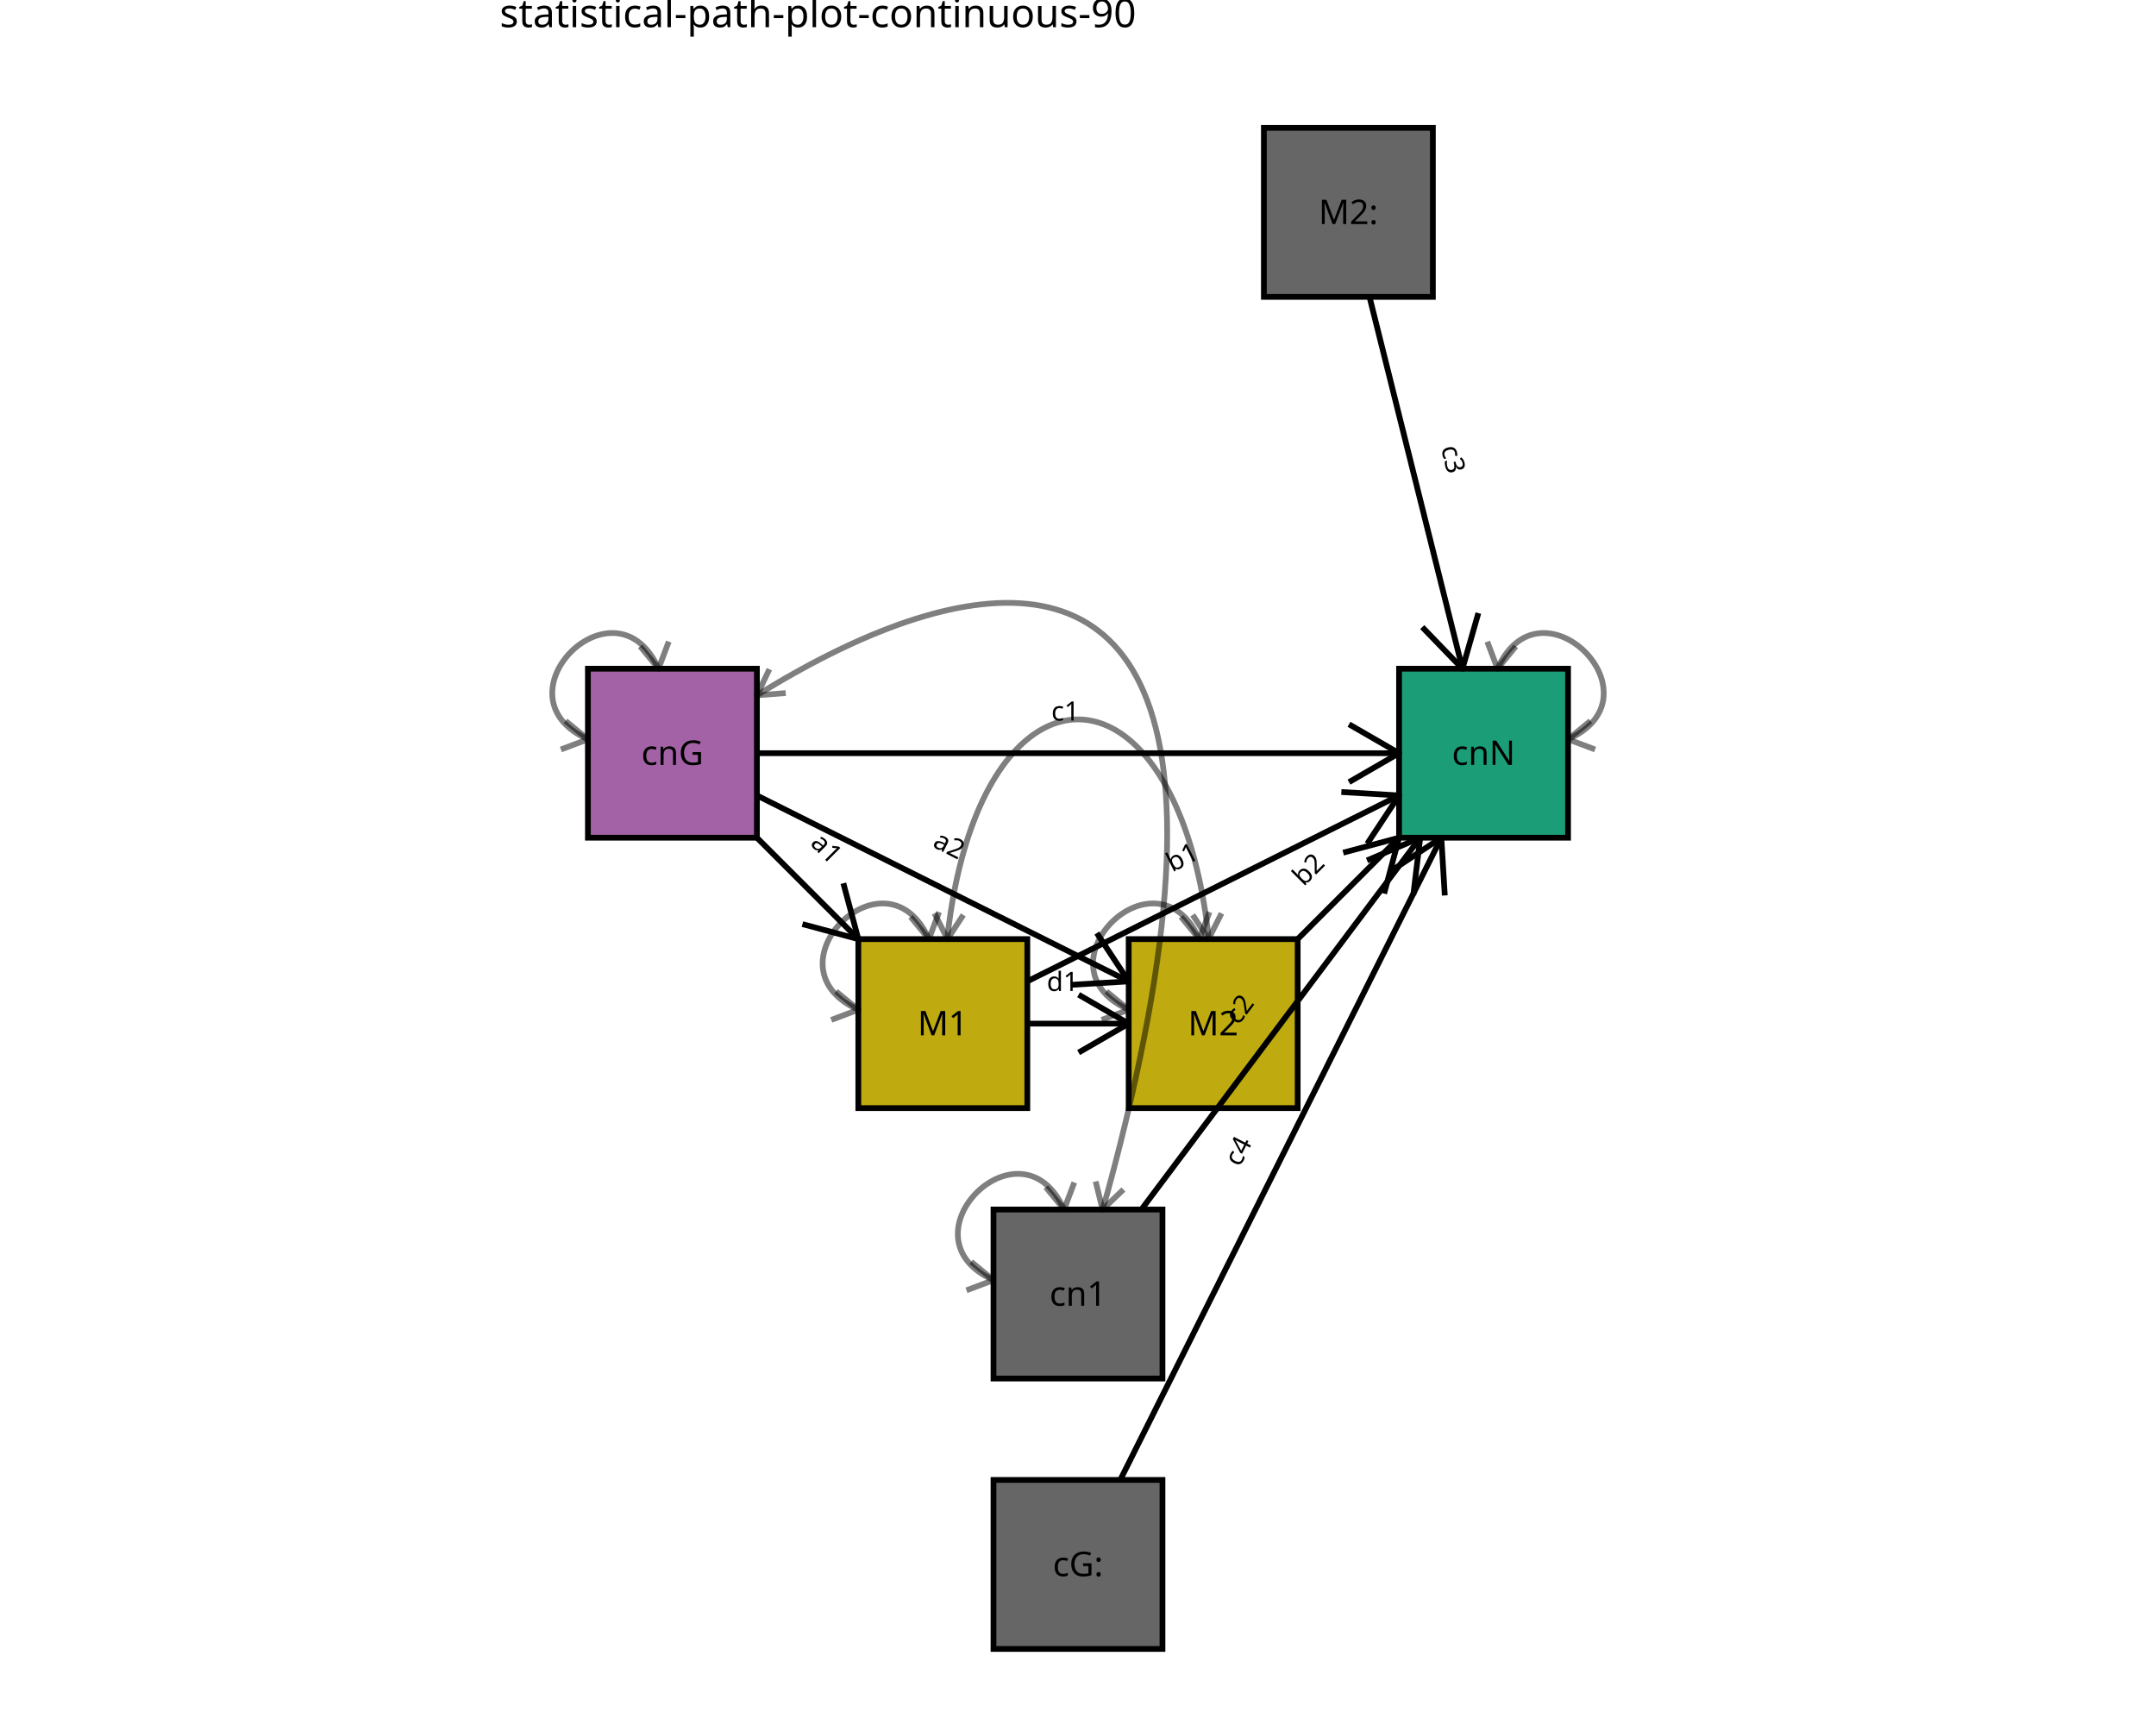
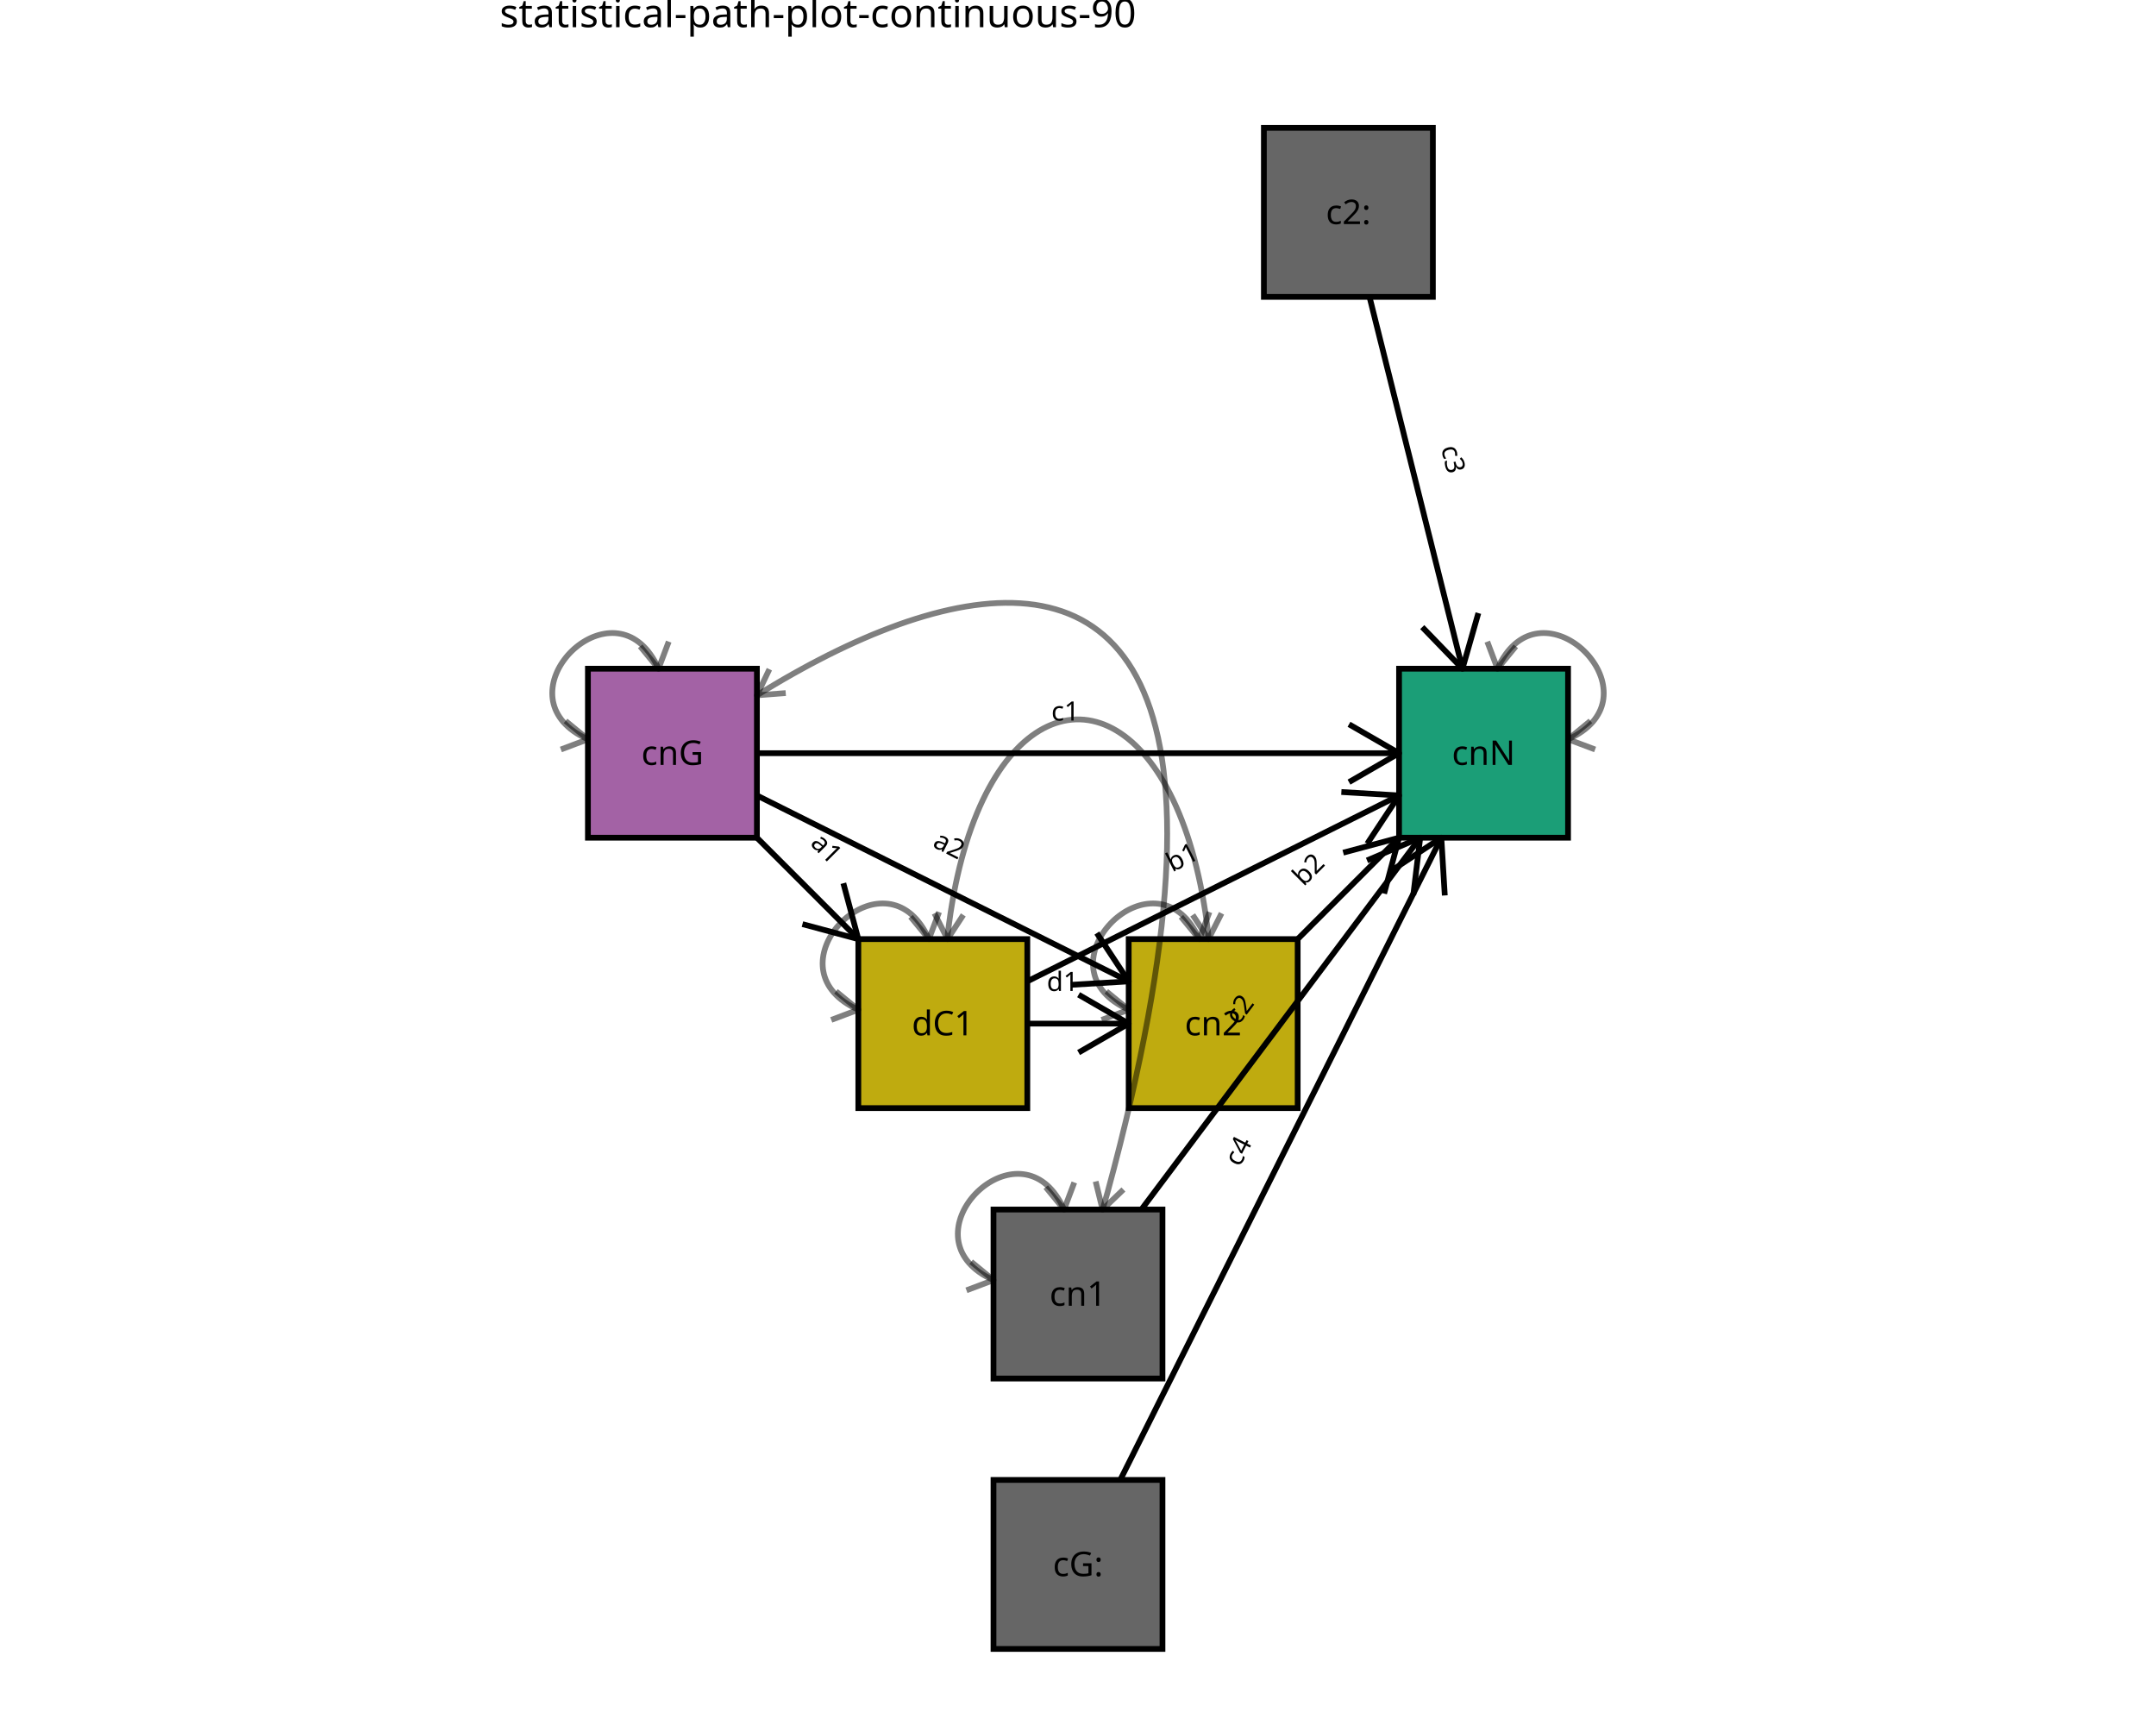
<svg xmlns="http://www.w3.org/2000/svg" class="svglite" data-engine-version="2.0" width="720.00pt" height="576.00pt" viewBox="0 0 720.00 576.00">
  <defs>
    <style type="text/css">
    .svglite line, .svglite polyline, .svglite polygon, .svglite path, .svglite rect, .svglite circle {
      fill: none;
      stroke: #000000;
      stroke-linecap: round;
      stroke-linejoin: round;
      stroke-miterlimit: 10.00;
    }
  </style>
  </defs>
  <rect width="100%" height="100%" style="stroke: none; fill: #FFFFFF;" />
  <defs>
    <clipPath id="cpMC4wMHw3MjAuMDB8MC4wMHw1NzYuMDA=">
      <rect x="0.00" y="0.00" width="720.00" height="576.00" />
    </clipPath>
  </defs>
  <g clip-path="url(#cpMC4wMHw3MjAuMDB8MC4wMHw1NzYuMDA=)">
</g>
  <defs>
    <clipPath id="cpMTY2Ljg3fDU1My4xM3wwLjAwfDU3Ni4wMA==">
      <rect x="166.87" y="0.00" width="386.26" height="576.00" />
    </clipPath>
  </defs>
  <g clip-path="url(#cpMTY2Ljg3fDU1My4xM3wwLjAwfDU3Ni4wMA==)">
    <rect x="166.87" y="0.00" width="386.26" height="576.00" style="stroke-width: 10.67; stroke: none;" />
  </g>
  <g clip-path="url(#cpMC4wMHw3MjAuMDB8MC4wMHw1NzYuMDA=)">
</g>
  <defs>
    <clipPath id="cpMTY2Ljg3fDU1My4xM3wxNy4zMHw1NzYuMDA=">
      <rect x="166.87" y="17.30" width="386.26" height="558.70" />
    </clipPath>
  </defs>
  <g clip-path="url(#cpMTY2Ljg3fDU1My4xM3wxNy4zMHw1NzYuMDA=)">
    <rect x="166.87" y="17.30" width="386.26" height="558.70" style="stroke-width: 10.67; stroke: none;" />
    <rect x="196.34" y="223.29" width="56.43" height="56.43" style="stroke-width: 1.92; stroke-linecap: butt; stroke-linejoin: miter; fill: #A362A5;" />
    <rect x="467.22" y="223.29" width="56.43" height="56.43" style="stroke-width: 1.92; stroke-linecap: butt; stroke-linejoin: miter; fill: #1B9E77;" />
    <rect x="286.64" y="313.58" width="56.43" height="56.43" style="stroke-width: 1.92; stroke-linecap: butt; stroke-linejoin: miter; fill: #BFAB0F;" />
    <rect x="376.93" y="313.58" width="56.43" height="56.43" style="stroke-width: 1.92; stroke-linecap: butt; stroke-linejoin: miter; fill: #BFAB0F;" />
    <rect x="331.78" y="403.88" width="56.43" height="56.43" style="stroke-width: 1.92; stroke-linecap: butt; stroke-linejoin: miter; fill: #666666;" />
    <rect x="422.08" y="42.70" width="56.43" height="56.43" style="stroke-width: 1.92; stroke-linecap: butt; stroke-linejoin: miter; fill: #666666;" />
    <rect x="331.78" y="494.17" width="56.43" height="56.43" style="stroke-width: 1.92; stroke-linecap: butt; stroke-linejoin: miter; fill: #666666;" />
    <polyline points="252.78,251.50 254.66,251.50 257.39,251.50 260.13,251.50 262.87,251.50 265.60,251.50 268.34,251.50 271.07,251.50 273.81,251.50 276.55,251.50 279.28,251.50 282.02,251.50 284.75,251.50 287.49,251.50 290.23,251.50 292.96,251.50 295.70,251.50 298.44,251.50 301.17,251.50 303.91,251.50 306.64,251.50 309.38,251.50 312.12,251.50 314.85,251.50 317.59,251.50 320.33,251.50 323.06,251.50 325.80,251.50 328.53,251.50 331.27,251.50 334.01,251.50 336.74,251.50 339.48,251.50 342.21,251.50 344.95,251.50 347.69,251.50 350.42,251.50 353.16,251.50 355.90,251.50 358.63,251.50 361.37,251.50 364.10,251.50 366.84,251.50 369.58,251.50 372.31,251.50 375.05,251.50 377.79,251.50 380.52,251.50 383.26,251.50 385.99,251.50 388.73,251.50 391.47,251.50 394.20,251.50 396.94,251.50 399.67,251.50 402.41,251.50 405.15,251.50 407.88,251.50 410.62,251.50 413.36,251.50 416.09,251.50 418.83,251.50 421.56,251.50 424.30,251.50 427.04,251.50 429.77,251.50 432.51,251.50 435.25,251.50 437.98,251.50 440.72,251.50 443.45,251.50 446.19,251.50 448.93,251.50 451.66,251.50 454.40,251.50 457.13,251.50 459.87,251.50 462.61,251.50 465.34,251.50 467.22,251.50 " style="stroke-width: 1.92; stroke-linecap: butt;" />
    <polyline points="450.50,261.16 467.22,251.50 450.50,241.85 " style="stroke-width: 1.92; stroke-linecap: butt;" />
    <polyline points="252.78,279.72 252.83,279.78 253.74,280.69 254.66,281.60 255.57,282.52 256.48,283.43 257.39,284.34 258.30,285.25 259.22,286.16 260.13,287.08 261.04,287.99 261.95,288.90 262.87,289.81 263.78,290.72 264.69,291.64 265.60,292.55 266.51,293.46 267.43,294.37 268.34,295.28 269.25,296.20 270.16,297.11 271.07,298.02 271.99,298.93 272.90,299.84 273.81,300.76 274.72,301.67 275.63,302.58 276.55,303.49 277.46,304.40 278.37,305.32 279.28,306.23 280.19,307.14 281.11,308.05 282.02,308.96 282.93,309.88 283.84,310.79 284.75,311.70 285.67,312.61 286.58,313.53 286.64,313.58 " style="stroke-width: 1.92; stroke-linecap: butt;" />
    <polyline points="267.98,308.58 286.64,313.58 281.64,294.93 " style="stroke-width: 1.92; stroke-linecap: butt;" />
    <polyline points="252.78,265.61 253.74,266.10 255.57,267.01 257.39,267.92 259.22,268.83 261.04,269.75 262.87,270.66 264.69,271.57 266.51,272.48 268.34,273.39 270.16,274.31 271.99,275.22 273.81,276.13 275.63,277.04 277.46,277.95 279.28,278.87 281.11,279.78 282.93,280.69 284.75,281.60 286.58,282.52 288.40,283.43 290.23,284.34 292.05,285.25 293.88,286.16 295.70,287.08 297.52,287.99 299.35,288.90 301.17,289.81 303.00,290.72 304.82,291.64 306.64,292.55 308.47,293.46 310.29,294.37 312.12,295.28 313.94,296.20 315.76,297.11 317.59,298.02 319.41,298.93 321.24,299.84 323.06,300.76 324.89,301.67 326.71,302.58 328.53,303.49 330.36,304.40 332.18,305.32 334.01,306.23 335.83,307.14 337.65,308.05 339.48,308.96 341.30,309.88 343.13,310.79 344.95,311.70 346.78,312.61 348.60,313.53 350.42,314.44 352.25,315.35 354.07,316.26 355.90,317.17 357.72,318.09 359.54,319.00 361.37,319.91 363.19,320.82 365.02,321.73 366.84,322.65 368.66,323.56 370.49,324.47 372.31,325.38 374.14,326.29 375.96,327.21 376.93,327.69 " style="stroke-width: 1.92; stroke-linecap: butt;" />
    <polyline points="357.65,328.85 376.93,327.69 366.29,311.57 " style="stroke-width: 1.92; stroke-linecap: butt;" />
    <polyline points="343.07,327.69 344.04,327.21 345.86,326.29 347.69,325.38 349.51,324.47 351.34,323.56 353.16,322.65 354.98,321.73 356.81,320.82 358.63,319.91 360.46,319.00 362.28,318.09 364.10,317.17 365.93,316.26 367.75,315.35 369.58,314.44 371.40,313.53 373.22,312.61 375.05,311.70 376.87,310.79 378.70,309.88 380.52,308.96 382.35,308.05 384.17,307.14 385.99,306.23 387.82,305.32 389.64,304.40 391.47,303.49 393.29,302.58 395.11,301.67 396.94,300.76 398.76,299.84 400.59,298.93 402.41,298.02 404.24,297.11 406.06,296.20 407.88,295.28 409.71,294.37 411.53,293.46 413.36,292.55 415.18,291.64 417.00,290.72 418.83,289.81 420.65,288.90 422.48,287.99 424.30,287.08 426.12,286.16 427.95,285.25 429.77,284.34 431.60,283.43 433.42,282.52 435.25,281.60 437.07,280.69 438.89,279.78 440.72,278.87 442.54,277.95 444.37,277.04 446.19,276.13 448.01,275.22 449.84,274.31 451.66,273.39 453.49,272.48 455.31,271.57 457.13,270.66 458.96,269.75 460.78,268.83 462.61,267.92 464.43,267.01 466.26,266.10 467.22,265.61 " style="stroke-width: 1.92; stroke-linecap: butt;" />
    <polyline points="456.58,281.73 467.22,265.61 447.95,264.46 " style="stroke-width: 1.92; stroke-linecap: butt;" />
    <polyline points="343.07,341.80 343.13,341.80 344.04,341.80 344.95,341.80 345.86,341.80 346.78,341.80 347.69,341.80 348.60,341.80 349.51,341.80 350.42,341.80 351.34,341.80 352.25,341.80 353.16,341.80 354.07,341.80 354.98,341.80 355.90,341.80 356.81,341.80 357.72,341.80 358.63,341.80 359.54,341.80 360.46,341.80 361.37,341.80 362.28,341.80 363.19,341.80 364.10,341.80 365.02,341.80 365.93,341.80 366.84,341.80 367.75,341.80 368.66,341.80 369.58,341.80 370.49,341.80 371.40,341.80 372.31,341.80 373.22,341.80 374.14,341.80 375.05,341.80 375.96,341.80 376.87,341.80 376.93,341.80 " style="stroke-width: 1.92; stroke-linecap: butt;" />
    <polyline points="360.20,351.46 376.93,341.80 360.20,332.14 " style="stroke-width: 1.92; stroke-linecap: butt;" />
    <polyline points="433.36,313.58 433.42,313.53 434.33,312.61 435.25,311.70 436.16,310.79 437.07,309.88 437.98,308.96 438.89,308.05 439.81,307.14 440.72,306.23 441.63,305.32 442.54,304.40 443.45,303.49 444.37,302.58 445.28,301.67 446.19,300.76 447.10,299.84 448.01,298.93 448.93,298.02 449.84,297.11 450.75,296.20 451.66,295.28 452.57,294.37 453.49,293.46 454.40,292.55 455.31,291.64 456.22,290.72 457.13,289.81 458.05,288.90 458.96,287.99 459.87,287.08 460.78,286.16 461.70,285.25 462.61,284.34 463.52,283.43 464.43,282.52 465.34,281.60 466.26,280.69 467.17,279.78 467.22,279.72 " style="stroke-width: 1.92; stroke-linecap: butt;" />
    <polyline points="462.23,298.38 467.22,279.72 448.57,284.72 " style="stroke-width: 1.92; stroke-linecap: butt;" />
    <polyline points="381.16,403.88 381.89,402.91 383.26,401.08 384.63,399.26 385.99,397.44 387.36,395.61 388.73,393.79 390.10,391.96 391.47,390.14 392.83,388.31 394.20,386.49 395.57,384.67 396.94,382.84 398.31,381.02 399.67,379.19 401.04,377.37 402.41,375.55 403.78,373.72 405.15,371.90 406.52,370.07 407.88,368.25 409.25,366.42 410.62,364.60 411.99,362.78 413.36,360.95 414.72,359.13 416.09,357.30 417.46,355.48 418.83,353.66 420.20,351.83 421.56,350.01 422.93,348.18 424.30,346.36 425.67,344.54 427.04,342.71 428.40,340.89 429.77,339.06 431.14,337.24 432.51,335.41 433.88,333.59 435.25,331.77 436.61,329.94 437.98,328.12 439.35,326.29 440.72,324.47 442.09,322.65 443.45,320.82 444.82,319.00 446.19,317.17 447.56,315.35 448.93,313.53 450.29,311.70 451.66,309.88 453.03,308.05 454.40,306.23 455.77,304.40 457.13,302.58 458.50,300.76 459.87,298.93 461.24,297.11 462.61,295.28 463.98,293.46 465.34,291.64 466.71,289.81 468.08,287.99 469.45,286.16 470.82,284.34 472.18,282.52 473.55,280.69 474.28,279.72 " style="stroke-width: 1.92; stroke-linecap: butt;" />
    <polyline points="471.97,298.90 474.28,279.72 456.52,287.31 " style="stroke-width: 1.92; stroke-linecap: butt;" />
    <polyline points="457.35,99.13 457.59,100.10 458.05,101.93 458.50,103.75 458.96,105.57 459.41,107.40 459.87,109.22 460.33,111.05 460.78,112.87 461.24,114.70 461.70,116.52 462.15,118.34 462.61,120.17 463.06,121.99 463.52,123.82 463.98,125.64 464.43,127.46 464.89,129.29 465.34,131.11 465.80,132.94 466.26,134.76 466.71,136.58 467.17,138.41 467.62,140.23 468.08,142.06 468.54,143.88 468.99,145.71 469.45,147.53 469.90,149.35 470.36,151.18 470.82,153.00 471.27,154.83 471.73,156.65 472.18,158.47 472.64,160.30 473.10,162.12 473.55,163.95 474.01,165.77 474.46,167.59 474.92,169.42 475.38,171.24 475.83,173.07 476.29,174.89 476.74,176.72 477.20,178.54 477.66,180.36 478.11,182.19 478.57,184.01 479.02,185.84 479.48,187.66 479.94,189.48 480.39,191.31 480.85,193.13 481.30,194.96 481.76,196.78 482.22,198.61 482.67,200.43 483.13,202.25 483.58,204.08 484.04,205.90 484.50,207.73 484.95,209.55 485.41,211.37 485.86,213.20 486.32,215.02 486.78,216.85 487.23,218.67 487.69,220.49 488.14,222.32 488.39,223.29 " style="stroke-width: 1.92; stroke-linecap: butt;" />
    <polyline points="474.96,209.40 488.39,223.29 493.70,204.72 " style="stroke-width: 1.92; stroke-linecap: butt;" />
    <polyline points="374.11,494.17 375.05,492.29 376.42,489.55 377.79,486.82 379.15,484.08 380.52,481.34 381.89,478.61 383.26,475.87 384.63,473.14 385.99,470.40 387.36,467.66 388.73,464.93 390.10,462.19 391.47,459.46 392.83,456.72 394.20,453.98 395.57,451.25 396.94,448.51 398.31,445.77 399.67,443.04 401.04,440.30 402.41,437.57 403.78,434.83 405.15,432.09 406.52,429.36 407.88,426.62 409.25,423.88 410.62,421.15 411.99,418.41 413.36,415.68 414.72,412.94 416.09,410.20 417.46,407.47 418.83,404.73 420.20,402.00 421.56,399.26 422.93,396.52 424.30,393.79 425.67,391.05 427.04,388.31 428.40,385.58 429.77,382.84 431.14,380.11 432.51,377.37 433.88,374.63 435.25,371.90 436.61,369.16 437.98,366.42 439.35,363.69 440.72,360.95 442.09,358.22 443.45,355.48 444.82,352.74 446.19,350.01 447.56,347.27 448.93,344.54 450.29,341.80 451.66,339.06 453.03,336.33 454.40,333.59 455.77,330.85 457.13,328.12 458.50,325.38 459.87,322.65 461.24,319.91 462.61,317.17 463.98,314.44 465.34,311.70 466.71,308.96 468.08,306.23 469.45,303.49 470.82,300.76 472.18,298.02 473.55,295.28 474.92,292.55 476.29,289.81 477.66,287.08 479.02,284.34 480.39,281.60 481.33,279.72 " style="stroke-width: 1.92; stroke-linecap: butt;" />
    <polyline points="482.49,299.00 481.33,279.72 465.22,290.36 " style="stroke-width: 1.92; stroke-linecap: butt;" />
    <text x="355.78" y="240.60" text-anchor="middle" style="font-size: 8.91px; font-family: sans;" textLength="9.41px" lengthAdjust="spacingAndGlyphs">c1</text>
    <text transform="translate(273.92,285.45) rotate(-315)" text-anchor="middle" style="font-size: 8.91px; font-family: sans;" textLength="9.91px" lengthAdjust="spacingAndGlyphs">a1</text>
    <text transform="translate(315.64,284.86) rotate(-333)" text-anchor="middle" style="font-size: 8.91px; font-family: sans;" textLength="9.91px" lengthAdjust="spacingAndGlyphs">a2</text>
    <text transform="translate(396.19,288.94) rotate(-27)" text-anchor="middle" style="font-size: 8.91px; font-family: sans;" textLength="9.91px" lengthAdjust="spacingAndGlyphs">b1</text>
    <text x="354.87" y="330.90" text-anchor="middle" style="font-size: 8.91px; font-family: sans;" textLength="9.91px" lengthAdjust="spacingAndGlyphs">d1</text>
    <text transform="translate(439.09,292.44) rotate(-45)" text-anchor="middle" style="font-size: 8.91px; font-family: sans;" textLength="9.91px" lengthAdjust="spacingAndGlyphs">b2</text>
    <text transform="translate(416.33,338.82) rotate(-53)" text-anchor="middle" style="font-size: 8.91px; font-family: sans;" textLength="9.41px" lengthAdjust="spacingAndGlyphs">c2</text>
    <text transform="translate(482.32,154.06) rotate(-284)" text-anchor="middle" style="font-size: 8.91px; font-family: sans;" textLength="9.41px" lengthAdjust="spacingAndGlyphs">c3</text>
    <text transform="translate(416.15,385.70) rotate(-63)" text-anchor="middle" style="font-size: 8.91px; font-family: sans;" textLength="9.41px" lengthAdjust="spacingAndGlyphs">c4</text>
    <text x="224.56" y="255.42" text-anchor="middle" style="font-size: 11.38px; font-family: sans;" textLength="20.88px" lengthAdjust="spacingAndGlyphs">cnG</text>
    <text x="495.44" y="255.42" text-anchor="middle" style="font-size: 11.38px; font-family: sans;" textLength="20.25px" lengthAdjust="spacingAndGlyphs">cnN</text>
-     <text x="314.85" y="345.72" text-anchor="middle" style="font-size: 11.38px; font-family: sans;" textLength="15.82px" lengthAdjust="spacingAndGlyphs">M1</text>
-     <text x="405.15" y="345.72" text-anchor="middle" style="font-size: 11.38px; font-family: sans;" textLength="15.82px" lengthAdjust="spacingAndGlyphs">M2</text>
+     <text x="314.85" y="345.72" text-anchor="middle" style="font-size: 11.38px; font-family: sans;" textLength="20.88px" lengthAdjust="spacingAndGlyphs">dC1</text>
+     <text x="405.15" y="345.72" text-anchor="middle" style="font-size: 11.38px; font-family: sans;" textLength="18.36px" lengthAdjust="spacingAndGlyphs">cn2</text>
    <text x="360.00" y="436.01" text-anchor="middle" style="font-size: 11.38px; font-family: sans;" textLength="18.36px" lengthAdjust="spacingAndGlyphs">cn1</text>
-     <text x="450.29" y="74.83" text-anchor="middle" style="font-size: 11.38px; font-family: sans;" textLength="18.98px" lengthAdjust="spacingAndGlyphs">M2:</text>
+     <text x="450.29" y="74.83" text-anchor="middle" style="font-size: 11.38px; font-family: sans;" textLength="15.19px" lengthAdjust="spacingAndGlyphs">c2:</text>
    <text x="360.00" y="526.30" text-anchor="middle" style="font-size: 11.38px; font-family: sans;" textLength="17.71px" lengthAdjust="spacingAndGlyphs">cG:</text>
    <polyline points="252.78,232.17 253.02,232.00 255.96,230.20 258.90,228.44 261.85,226.71 264.81,225.02 267.77,223.38 270.73,221.77 273.70,220.22 276.66,218.70 279.62,217.24 282.58,215.83 285.53,214.47 288.47,213.17 291.40,211.92 294.33,210.74 297.24,209.61 300.13,208.54 303.01,207.54 305.88,206.61 308.72,205.75 311.54,204.95 314.34,204.23 317.12,203.58 319.87,203.01 322.59,202.52 325.28,202.11 327.95,201.78 330.57,201.53 333.17,201.37 335.73,201.30 338.25,201.32 340.73,201.43 343.17,201.63 345.57,201.93 347.92,202.33 350.23,202.83 352.49,203.43 354.70,204.13 356.86,204.94 358.97,205.86 361.02,206.88 363.02,208.02 364.95,209.27 366.83,210.64 368.65,212.12 370.40,213.73 372.09,215.45 373.72,217.30 375.27,219.27 376.76,221.37 378.18,223.60 379.52,225.96 380.79,228.46 381.98,231.09 383.09,233.85 384.13,236.75 385.08,239.80 385.95,242.99 386.74,246.32 387.44,249.80 388.05,253.43 388.57,257.21 389.00,261.14 389.34,265.22 389.58,269.47 389.73,273.87 389.78,278.43 389.73,283.15 389.57,288.04 389.32,293.09 388.96,298.32 388.49,303.71 387.92,309.27 387.23,315.01 386.44,320.92 385.53,327.02 384.51,333.29 383.37,339.74 382.11,346.38 380.73,353.21 379.23,360.22 377.61,367.42 375.86,374.81 373.99,382.40 371.99,390.18 369.86,398.16 368.20,403.88 " style="stroke-width: 1.92; stroke: #000000; stroke-opacity: 0.50; stroke-linecap: butt;" />
    <polyline points="256.94,223.46 252.78,232.17 262.40,231.43 " style="stroke-width: 1.92; stroke: #000000; stroke-opacity: 0.50; stroke-linecap: butt;" />
    <polyline points="365.89,394.50 368.20,403.88 375.17,397.19 " style="stroke-width: 1.92; stroke: #000000; stroke-opacity: 0.50; stroke-linecap: butt;" />
    <polyline points="316.42,313.58 316.53,311.62 316.96,308.22 317.43,304.90 317.95,301.67 318.51,298.52 319.11,295.45 319.76,292.46 320.44,289.56 321.17,286.74 321.93,284.01 322.72,281.35 323.55,278.78 324.42,276.30 325.32,273.89 326.25,271.57 327.21,269.33 328.20,267.18 329.22,265.10 330.27,263.11 331.34,261.21 332.44,259.38 333.56,257.64 334.70,255.98 335.87,254.41 337.06,252.91 338.26,251.50 339.49,250.18 340.73,248.93 341.99,247.77 343.26,246.70 344.55,245.70 345.85,244.79 347.16,243.96 348.49,243.21 349.82,242.55 351.16,241.97 352.51,241.47 353.86,241.06 355.22,240.73 356.58,240.48 357.95,240.31 359.32,240.23 360.68,240.23 362.05,240.31 363.42,240.48 364.78,240.73 366.14,241.06 367.49,241.47 368.84,241.97 370.18,242.55 371.51,243.21 372.84,243.96 374.15,244.79 375.45,245.70 376.74,246.70 378.01,247.77 379.27,248.93 380.51,250.18 381.74,251.50 382.94,252.91 384.13,254.41 385.30,255.98 386.44,257.64 387.56,259.38 388.66,261.21 389.73,263.11 390.78,265.10 391.80,267.18 392.79,269.33 393.75,271.57 394.68,273.89 395.58,276.30 396.45,278.78 397.28,281.35 398.07,284.01 398.83,286.74 399.56,289.56 400.24,292.46 400.89,295.45 401.49,298.52 402.05,301.67 402.57,304.90 403.04,308.22 403.47,311.62 403.58,313.58 " style="stroke-width: 1.92; stroke: #000000; stroke-opacity: 0.50; stroke-linecap: butt;" />
    <polyline points="312.06,304.96 316.42,313.58 321.70,305.50 " style="stroke-width: 1.92; stroke: #000000; stroke-opacity: 0.50; stroke-linecap: butt;" />
    <polyline points="398.30,305.50 403.58,313.58 407.94,304.96 " style="stroke-width: 1.92; stroke: #000000; stroke-opacity: 0.50; stroke-linecap: butt;" />
    <polyline points="219.91,223.29 219.91,223.27 219.28,221.96 218.63,220.73 217.94,219.59 217.23,218.53 216.50,217.56 215.74,216.66 214.96,215.84 214.15,215.09 213.33,214.42 212.50,213.82 211.65,213.29 210.78,212.82 209.91,212.43 209.02,212.10 208.12,211.83 207.22,211.63 206.32,211.49 205.40,211.40 204.49,211.37 203.58,211.40 202.67,211.48 201.76,211.62 200.86,211.80 199.97,212.03 199.08,212.31 198.20,212.63 197.34,213.00 196.49,213.41 195.65,213.86 194.83,214.35 194.03,214.87 193.25,215.43 192.49,216.03 191.75,216.65 191.04,217.31 190.36,217.99 189.70,218.70 189.08,219.44 188.49,220.20 187.93,220.98 187.40,221.78 186.91,222.60 186.46,223.43 186.05,224.29 185.69,225.15 185.36,226.03 185.08,226.91 184.85,227.81 184.67,228.71 184.54,229.62 184.46,230.53 184.43,231.44 184.46,232.35 184.54,233.26 184.68,234.17 184.89,235.07 185.15,235.96 185.48,236.85 185.88,237.73 186.34,238.59 186.87,239.44 187.47,240.28 188.14,241.10 188.89,241.90 189.71,242.68 190.61,243.44 191.59,244.18 192.65,244.89 193.79,245.57 195.01,246.23 196.32,246.85 196.34,246.86 " style="stroke-width: 1.92; stroke: #000000; stroke-opacity: 0.50; stroke-linecap: butt;" />
    <polyline points="213.79,215.82 219.91,223.29 223.32,214.25 " style="stroke-width: 1.92; stroke: #000000; stroke-opacity: 0.50; stroke-linecap: butt;" />
    <polyline points="187.31,250.26 196.34,246.86 188.87,240.73 " style="stroke-width: 1.92; stroke: #000000; stroke-opacity: 0.50; stroke-linecap: butt;" />
    <polyline points="355.35,403.88 355.35,403.85 354.72,402.55 354.07,401.32 353.38,400.18 352.67,399.12 351.94,398.15 351.18,397.25 350.40,396.42 349.60,395.68 348.78,395.01 347.94,394.40 347.09,393.87 346.22,393.41 345.35,393.02 344.46,392.69 343.56,392.42 342.66,392.22 341.76,392.08 340.85,391.99 339.93,391.96 339.02,391.99 338.11,392.07 337.21,392.20 336.30,392.39 335.41,392.62 334.52,392.90 333.65,393.22 332.78,393.59 331.93,394.00 331.09,394.45 330.27,394.94 329.47,395.46 328.69,396.02 327.93,396.61 327.20,397.24 326.49,397.89 325.80,398.58 325.15,399.29 324.52,400.03 323.93,400.78 323.37,401.57 322.84,402.37 322.35,403.19 321.90,404.02 321.50,404.87 321.13,405.74 320.80,406.62 320.53,407.50 320.29,408.40 320.11,409.30 319.98,410.21 319.90,411.12 319.87,412.03 319.90,412.94 319.98,413.85 320.13,414.76 320.33,415.66 320.60,416.55 320.92,417.44 321.32,418.32 321.78,419.18 322.31,420.03 322.91,420.87 323.59,421.69 324.33,422.49 325.15,423.27 326.05,424.03 327.03,424.77 328.09,425.48 329.23,426.16 330.45,426.82 331.76,427.44 331.78,427.45 " style="stroke-width: 1.92; stroke: #000000; stroke-opacity: 0.50; stroke-linecap: butt;" />
    <polyline points="349.23,396.41 355.35,403.88 358.76,394.84 " style="stroke-width: 1.92; stroke: #000000; stroke-opacity: 0.50; stroke-linecap: butt;" />
    <polyline points="322.75,430.85 331.78,427.45 324.32,421.32 " style="stroke-width: 1.92; stroke: #000000; stroke-opacity: 0.50; stroke-linecap: butt;" />
    <polyline points="310.21,313.58 310.20,313.56 309.58,312.25 308.92,311.03 308.24,309.89 307.53,308.83 306.79,307.85 306.03,306.95 305.25,306.13 304.45,305.38 303.63,304.71 302.79,304.11 301.94,303.58 301.08,303.12 300.20,302.72 299.31,302.39 298.42,302.13 297.52,301.92 296.61,301.78 295.70,301.70 294.79,301.67 293.88,301.70 292.97,301.78 292.06,301.91 291.16,302.09 290.26,302.32 289.38,302.60 288.50,302.93 287.63,303.29 286.78,303.70 285.95,304.15 285.13,304.64 284.33,305.17 283.54,305.73 282.78,306.32 282.05,306.94 281.34,307.60 280.65,308.28 280.00,309.00 279.37,309.73 278.78,310.49 278.22,311.27 277.69,312.07 277.21,312.89 276.76,313.73 276.35,314.58 275.98,315.45 275.66,316.32 275.38,317.21 275.15,318.10 274.96,319.01 274.83,319.91 274.75,320.82 274.72,321.73 274.75,322.65 274.83,323.56 274.98,324.46 275.18,325.36 275.45,326.26 275.78,327.15 276.17,328.02 276.63,328.89 277.16,329.74 277.77,330.58 278.44,331.39 279.18,332.20 280.01,332.98 280.91,333.74 281.88,334.47 282.94,335.18 284.08,335.87 285.31,336.52 286.61,337.15 286.64,337.15 " style="stroke-width: 1.92; stroke: #000000; stroke-opacity: 0.50; stroke-linecap: butt;" />
    <polyline points="304.08,306.12 310.21,313.58 313.61,304.55 " style="stroke-width: 1.92; stroke: #000000; stroke-opacity: 0.50; stroke-linecap: butt;" />
    <polyline points="277.60,340.56 286.64,337.15 279.17,331.03 " style="stroke-width: 1.92; stroke: #000000; stroke-opacity: 0.50; stroke-linecap: butt;" />
    <polyline points="400.50,313.58 400.50,313.56 399.87,312.25 399.22,311.03 398.53,309.89 397.82,308.83 397.08,307.85 396.33,306.95 395.54,306.13 394.74,305.38 393.92,304.71 393.09,304.11 392.24,303.58 391.37,303.12 390.49,302.72 389.61,302.39 388.71,302.13 387.81,301.92 386.90,301.78 385.99,301.70 385.08,301.67 384.17,301.70 383.26,301.78 382.35,301.91 381.45,302.09 380.56,302.32 379.67,302.60 378.79,302.93 377.93,303.29 377.08,303.70 376.24,304.15 375.42,304.64 374.62,305.17 373.84,305.73 373.08,306.32 372.34,306.94 371.63,307.60 370.95,308.28 370.29,309.00 369.67,309.73 369.07,310.49 368.51,311.27 367.99,312.07 367.50,312.89 367.05,313.73 366.64,314.58 366.27,315.45 365.95,316.32 365.67,317.21 365.44,318.10 365.26,319.01 365.12,319.91 365.04,320.82 365.02,321.73 365.04,322.65 365.13,323.56 365.27,324.46 365.48,325.36 365.74,326.26 366.07,327.15 366.47,328.02 366.93,328.89 367.46,329.74 368.06,330.58 368.73,331.39 369.48,332.20 370.30,332.98 371.20,333.74 372.18,334.47 373.24,335.18 374.38,335.87 375.60,336.52 376.91,337.15 376.93,337.15 " style="stroke-width: 1.92; stroke: #000000; stroke-opacity: 0.50; stroke-linecap: butt;" />
    <polyline points="394.38,306.12 400.50,313.58 403.90,304.55 " style="stroke-width: 1.92; stroke: #000000; stroke-opacity: 0.50; stroke-linecap: butt;" />
    <polyline points="367.89,340.56 376.93,337.15 369.46,331.03 " style="stroke-width: 1.92; stroke: #000000; stroke-opacity: 0.50; stroke-linecap: butt;" />
    <polyline points="523.66,246.86 523.68,246.85 524.99,246.23 526.21,245.57 527.35,244.89 528.41,244.18 529.39,243.44 530.29,242.68 531.11,241.90 531.86,241.10 532.53,240.28 533.13,239.44 533.66,238.59 534.12,237.73 534.52,236.85 534.85,235.96 535.11,235.07 535.32,234.17 535.46,233.26 535.54,232.35 535.57,231.44 535.54,230.53 535.46,229.62 535.33,228.71 535.15,227.81 534.92,226.91 534.64,226.03 534.31,225.15 533.95,224.29 533.54,223.43 533.09,222.60 532.60,221.78 532.07,220.98 531.51,220.20 530.92,219.44 530.30,218.70 529.64,217.99 528.96,217.31 528.25,216.65 527.51,216.03 526.75,215.43 525.97,214.87 525.17,214.35 524.35,213.86 523.51,213.41 522.66,213.00 521.80,212.63 520.92,212.31 520.03,212.03 519.14,211.80 518.24,211.62 517.33,211.48 516.42,211.40 515.51,211.37 514.60,211.40 513.68,211.49 512.78,211.63 511.88,211.83 510.98,212.10 510.09,212.43 509.22,212.82 508.35,213.29 507.50,213.82 506.67,214.42 505.85,215.09 505.04,215.84 504.26,216.66 503.50,217.56 502.77,218.53 502.06,219.59 501.37,220.73 500.72,221.96 500.09,223.27 500.09,223.29 " style="stroke-width: 1.92; stroke: #000000; stroke-opacity: 0.50; stroke-linecap: butt;" />
    <polyline points="531.13,240.73 523.66,246.86 532.69,250.26 " style="stroke-width: 1.92; stroke: #000000; stroke-opacity: 0.50; stroke-linecap: butt;" />
    <polyline points="496.68,214.25 500.09,223.29 506.21,215.82 " style="stroke-width: 1.92; stroke: #000000; stroke-opacity: 0.50; stroke-linecap: butt;" />
  </g>
  <g clip-path="url(#cpMC4wMHw3MjAuMDB8MC4wMHw1NzYuMDA=)">
    <text x="166.87" y="9.08" style="font-size: 13.20px; font-family: sans;" textLength="197.39px" lengthAdjust="spacingAndGlyphs">statistical-path-plot-continuous-90</text>
  </g>
</svg>
